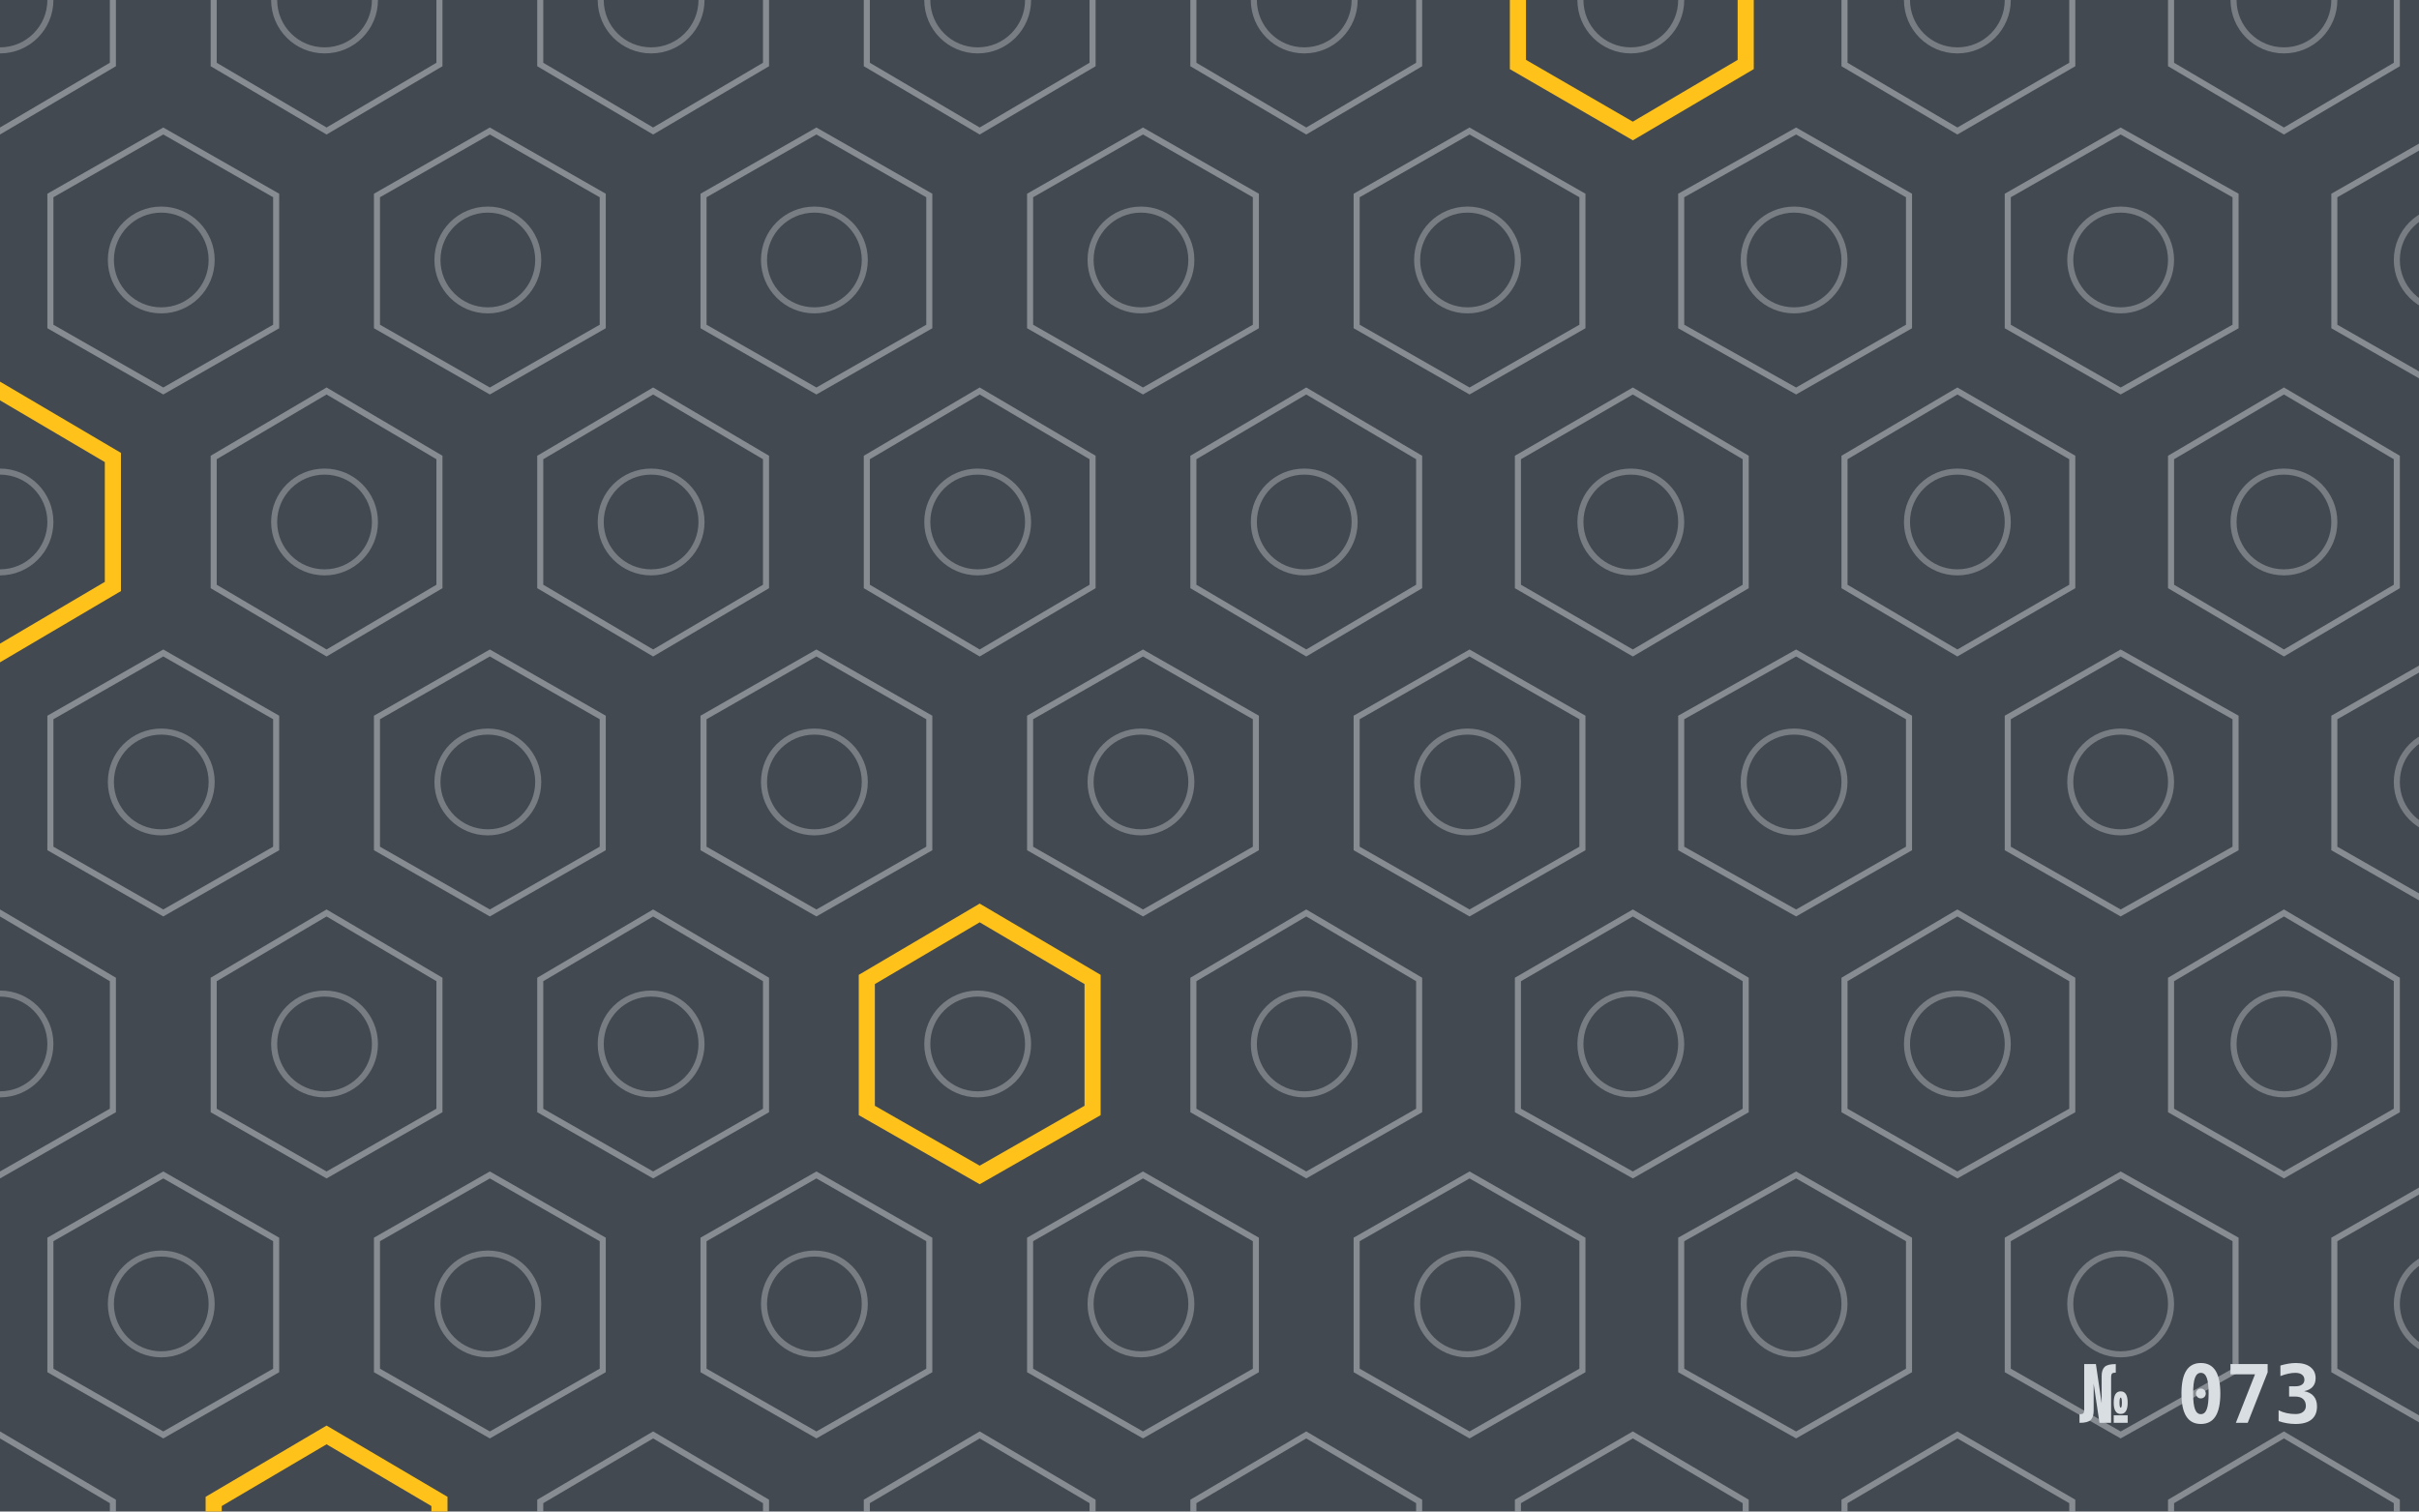
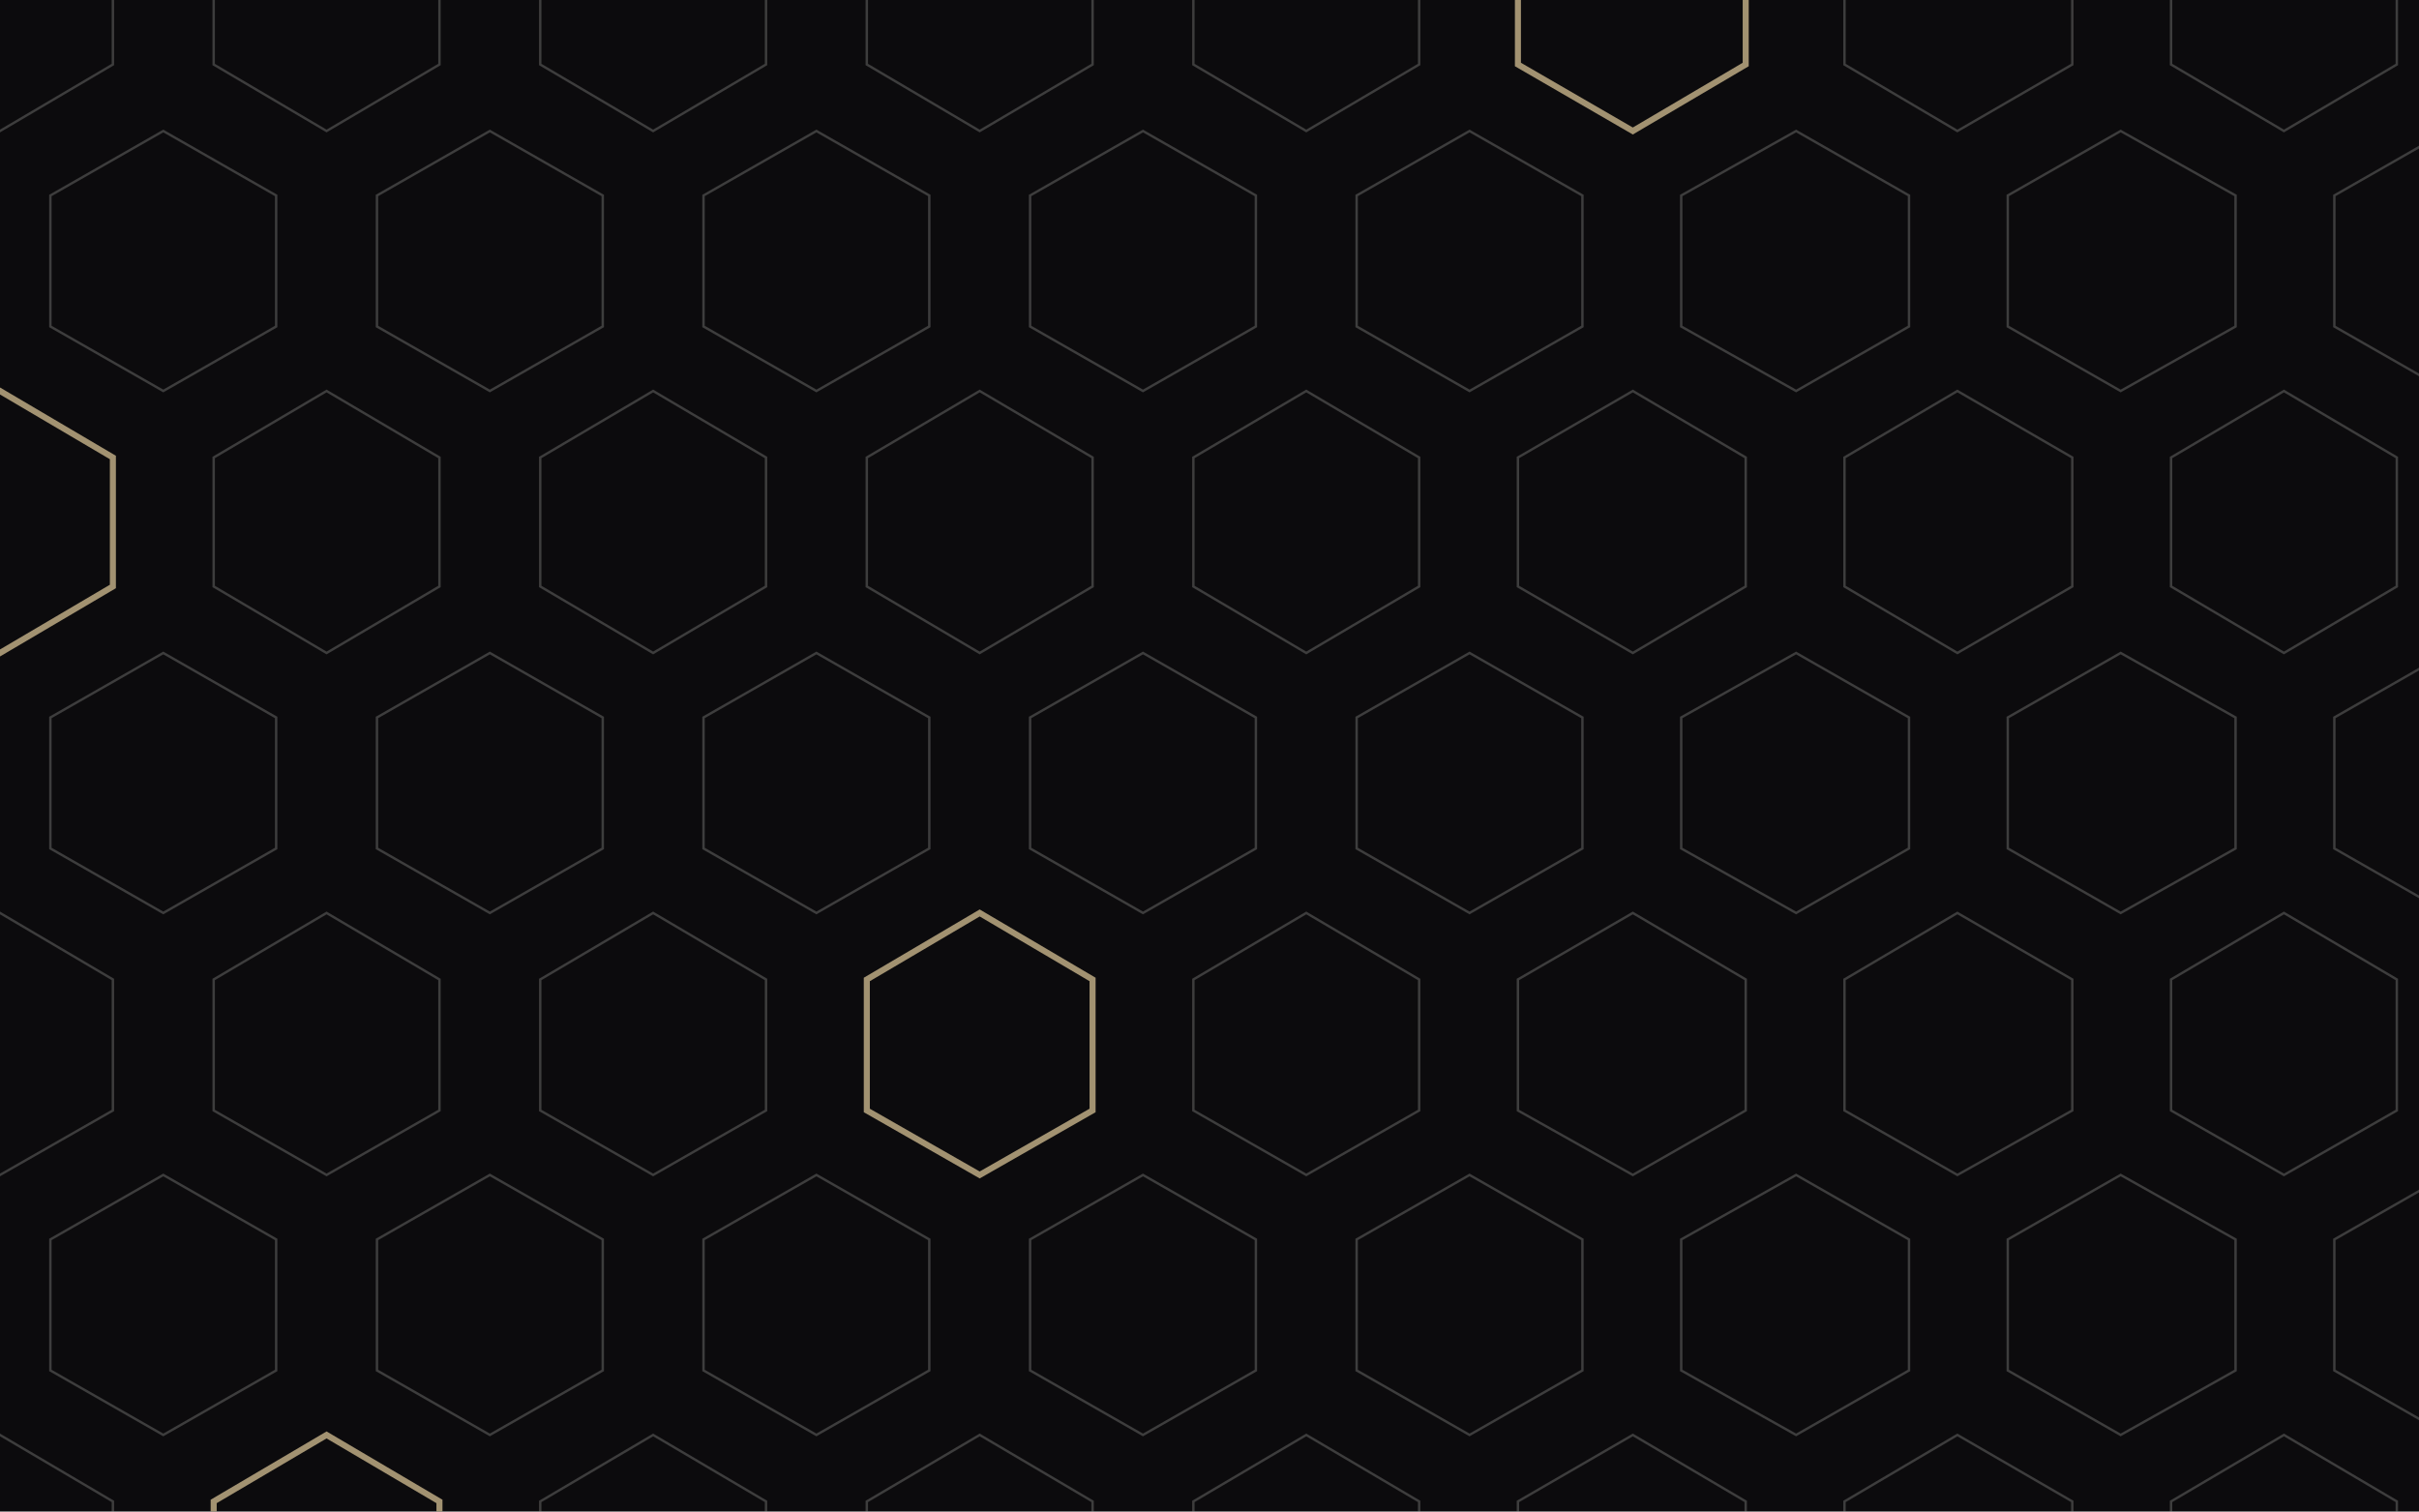
- <svg xmlns="http://www.w3.org/2000/svg" viewBox="0 0 1200 750" preserveAspectRatio="xMidYMid slice" role="img" aria-label="Обложка статьи, рубрика «Обслуживание»">
-   <rect width="1200" height="750" fill="#434950" />
-   <path d="M56 32L0 65L-56 32L-56 -32L-0 -65L56 -32Z" fill="none" stroke="#D9DEE3" stroke-width="3" opacity="0.45" />
-   <circle cx="0" cy="0" r="25" fill="none" stroke="#D9DEE3" stroke-width="3" opacity="0.35" />
-   <path d="M218 32L162 65L106 32L106 -32L162 -65L218 -32Z" fill="none" stroke="#D9DEE3" stroke-width="3" opacity="0.45" />
-   <circle cx="161" cy="0" r="25" fill="none" stroke="#D9DEE3" stroke-width="3" opacity="0.35" />
-   <path d="M380 32L324 65L268 32L268 -32L324 -65L380 -32Z" fill="none" stroke="#D9DEE3" stroke-width="3" opacity="0.45" />
-   <circle cx="323" cy="0" r="25" fill="none" stroke="#D9DEE3" stroke-width="3" opacity="0.35" />
-   <path d="M542 32L486 65L430 32L430 -32L486 -65L542 -32Z" fill="none" stroke="#D9DEE3" stroke-width="3" opacity="0.45" />
-   <circle cx="485" cy="0" r="25" fill="none" stroke="#D9DEE3" stroke-width="3" opacity="0.35" />
-   <path d="M704 32L648 65L592 32L592 -32L648 -65L704 -32Z" fill="none" stroke="#D9DEE3" stroke-width="3" opacity="0.45" />
-   <circle cx="647" cy="0" r="25" fill="none" stroke="#D9DEE3" stroke-width="3" opacity="0.35" />
-   <path d="M866 32L810 65L753 32L753 -32L810 -65L866 -32Z" fill="none" stroke="#FFC21A" stroke-width="8" opacity="1" />
-   <circle cx="809" cy="0" r="25" fill="none" stroke="#D9DEE3" stroke-width="3" opacity="0.35" />
-   <path d="M1028 32L971 65L915 32L915 -32L971 -65L1028 -32Z" fill="none" stroke="#D9DEE3" stroke-width="3" opacity="0.45" />
-   <circle cx="971" cy="0" r="25" fill="none" stroke="#D9DEE3" stroke-width="3" opacity="0.35" />
-   <path d="M1189 32L1133 65L1077 32L1077 -32L1133 -65L1189 -32Z" fill="none" stroke="#D9DEE3" stroke-width="3" opacity="0.45" />
-   <circle cx="1133" cy="0" r="25" fill="none" stroke="#D9DEE3" stroke-width="3" opacity="0.35" />
-   <path d="M137 162L81 194L25 162L25 97L81 65L137 97Z" fill="none" stroke="#D9DEE3" stroke-width="3" opacity="0.45" />
-   <circle cx="80" cy="129" r="25" fill="none" stroke="#D9DEE3" stroke-width="3" opacity="0.35" />
-   <path d="M299 162L243 194L187 162L187 97L243 65L299 97Z" fill="none" stroke="#D9DEE3" stroke-width="3" opacity="0.45" />
-   <circle cx="242" cy="129" r="25" fill="none" stroke="#D9DEE3" stroke-width="3" opacity="0.35" />
-   <path d="M461 162L405 194L349 162L349 97L405 65L461 97Z" fill="none" stroke="#D9DEE3" stroke-width="3" opacity="0.45" />
-   <circle cx="404" cy="129" r="25" fill="none" stroke="#D9DEE3" stroke-width="3" opacity="0.35" />
-   <path d="M623 162L567 194L511 162L511 97L567 65L623 97Z" fill="none" stroke="#D9DEE3" stroke-width="3" opacity="0.45" />
-   <circle cx="566" cy="129" r="25" fill="none" stroke="#D9DEE3" stroke-width="3" opacity="0.35" />
-   <path d="M785 162L729 194L673 162L673 97L729 65L785 97Z" fill="none" stroke="#D9DEE3" stroke-width="3" opacity="0.45" />
-   <circle cx="728" cy="129" r="25" fill="none" stroke="#D9DEE3" stroke-width="3" opacity="0.35" />
-   <path d="M947 162L891 194L834 162L834 97L891 65L947 97Z" fill="none" stroke="#D9DEE3" stroke-width="3" opacity="0.45" />
-   <circle cx="890" cy="129" r="25" fill="none" stroke="#D9DEE3" stroke-width="3" opacity="0.35" />
-   <path d="M1109 162L1052 194L996 162L996 97L1052 65L1109 97Z" fill="none" stroke="#D9DEE3" stroke-width="3" opacity="0.45" />
-   <circle cx="1052" cy="129" r="25" fill="none" stroke="#D9DEE3" stroke-width="3" opacity="0.35" />
-   <path d="M1270 162L1214 194L1158 162L1158 97L1214 65L1270 97Z" fill="none" stroke="#D9DEE3" stroke-width="3" opacity="0.45" />
-   <circle cx="1214" cy="129" r="25" fill="none" stroke="#D9DEE3" stroke-width="3" opacity="0.35" />
-   <path d="M56 291L0 324L-56 291L-56 227L-0 194L56 227Z" fill="none" stroke="#FFC21A" stroke-width="8" opacity="1" />
-   <circle cx="0" cy="259" r="25" fill="none" stroke="#D9DEE3" stroke-width="3" opacity="0.35" />
-   <path d="M218 291L162 324L106 291L106 227L162 194L218 227Z" fill="none" stroke="#D9DEE3" stroke-width="3" opacity="0.45" />
-   <circle cx="161" cy="259" r="25" fill="none" stroke="#D9DEE3" stroke-width="3" opacity="0.35" />
-   <path d="M380 291L324 324L268 291L268 227L324 194L380 227Z" fill="none" stroke="#D9DEE3" stroke-width="3" opacity="0.45" />
-   <circle cx="323" cy="259" r="25" fill="none" stroke="#D9DEE3" stroke-width="3" opacity="0.35" />
-   <path d="M542 291L486 324L430 291L430 227L486 194L542 227Z" fill="none" stroke="#D9DEE3" stroke-width="3" opacity="0.45" />
-   <circle cx="485" cy="259" r="25" fill="none" stroke="#D9DEE3" stroke-width="3" opacity="0.35" />
-   <path d="M704 291L648 324L592 291L592 227L648 194L704 227Z" fill="none" stroke="#D9DEE3" stroke-width="3" opacity="0.45" />
-   <circle cx="647" cy="259" r="25" fill="none" stroke="#D9DEE3" stroke-width="3" opacity="0.35" />
-   <path d="M866 291L810 324L753 291L753 227L810 194L866 227Z" fill="none" stroke="#D9DEE3" stroke-width="3" opacity="0.45" />
-   <circle cx="809" cy="259" r="25" fill="none" stroke="#D9DEE3" stroke-width="3" opacity="0.35" />
-   <path d="M1028 291L971 324L915 291L915 227L971 194L1028 227Z" fill="none" stroke="#D9DEE3" stroke-width="3" opacity="0.45" />
-   <circle cx="971" cy="259" r="25" fill="none" stroke="#D9DEE3" stroke-width="3" opacity="0.35" />
-   <path d="M1189 291L1133 324L1077 291L1077 227L1133 194L1189 227Z" fill="none" stroke="#D9DEE3" stroke-width="3" opacity="0.45" />
-   <circle cx="1133" cy="259" r="25" fill="none" stroke="#D9DEE3" stroke-width="3" opacity="0.35" />
-   <path d="M137 421L81 453L25 421L25 356L81 324L137 356Z" fill="none" stroke="#D9DEE3" stroke-width="3" opacity="0.45" />
-   <circle cx="80" cy="388" r="25" fill="none" stroke="#D9DEE3" stroke-width="3" opacity="0.35" />
-   <path d="M299 421L243 453L187 421L187 356L243 324L299 356Z" fill="none" stroke="#D9DEE3" stroke-width="3" opacity="0.45" />
-   <circle cx="242" cy="388" r="25" fill="none" stroke="#D9DEE3" stroke-width="3" opacity="0.35" />
-   <path d="M461 421L405 453L349 421L349 356L405 324L461 356Z" fill="none" stroke="#D9DEE3" stroke-width="3" opacity="0.45" />
-   <circle cx="404" cy="388" r="25" fill="none" stroke="#D9DEE3" stroke-width="3" opacity="0.35" />
-   <path d="M623 421L567 453L511 421L511 356L567 324L623 356Z" fill="none" stroke="#D9DEE3" stroke-width="3" opacity="0.45" />
-   <circle cx="566" cy="388" r="25" fill="none" stroke="#D9DEE3" stroke-width="3" opacity="0.35" />
-   <path d="M785 421L729 453L673 421L673 356L729 324L785 356Z" fill="none" stroke="#D9DEE3" stroke-width="3" opacity="0.45" />
-   <circle cx="728" cy="388" r="25" fill="none" stroke="#D9DEE3" stroke-width="3" opacity="0.35" />
-   <path d="M947 421L891 453L834 421L834 356L891 324L947 356Z" fill="none" stroke="#D9DEE3" stroke-width="3" opacity="0.45" />
-   <circle cx="890" cy="388" r="25" fill="none" stroke="#D9DEE3" stroke-width="3" opacity="0.35" />
-   <path d="M1109 421L1052 453L996 421L996 356L1052 324L1109 356Z" fill="none" stroke="#D9DEE3" stroke-width="3" opacity="0.45" />
-   <circle cx="1052" cy="388" r="25" fill="none" stroke="#D9DEE3" stroke-width="3" opacity="0.35" />
-   <path d="M1270 421L1214 453L1158 421L1158 356L1214 324L1270 356Z" fill="none" stroke="#D9DEE3" stroke-width="3" opacity="0.45" />
-   <circle cx="1214" cy="388" r="25" fill="none" stroke="#D9DEE3" stroke-width="3" opacity="0.35" />
-   <path d="M56 551L0 583L-56 551L-56 486L-0 453L56 486Z" fill="none" stroke="#D9DEE3" stroke-width="3" opacity="0.45" />
-   <circle cx="0" cy="518" r="25" fill="none" stroke="#D9DEE3" stroke-width="3" opacity="0.35" />
-   <path d="M218 551L162 583L106 551L106 486L162 453L218 486Z" fill="none" stroke="#D9DEE3" stroke-width="3" opacity="0.45" />
-   <circle cx="161" cy="518" r="25" fill="none" stroke="#D9DEE3" stroke-width="3" opacity="0.35" />
-   <path d="M380 551L324 583L268 551L268 486L324 453L380 486Z" fill="none" stroke="#D9DEE3" stroke-width="3" opacity="0.45" />
-   <circle cx="323" cy="518" r="25" fill="none" stroke="#D9DEE3" stroke-width="3" opacity="0.35" />
-   <path d="M542 551L486 583L430 551L430 486L486 453L542 486Z" fill="none" stroke="#FFC21A" stroke-width="8" opacity="1" />
-   <circle cx="485" cy="518" r="25" fill="none" stroke="#D9DEE3" stroke-width="3" opacity="0.35" />
-   <path d="M704 551L648 583L592 551L592 486L648 453L704 486Z" fill="none" stroke="#D9DEE3" stroke-width="3" opacity="0.45" />
-   <circle cx="647" cy="518" r="25" fill="none" stroke="#D9DEE3" stroke-width="3" opacity="0.35" />
-   <path d="M866 551L810 583L753 551L753 486L810 453L866 486Z" fill="none" stroke="#D9DEE3" stroke-width="3" opacity="0.45" />
-   <circle cx="809" cy="518" r="25" fill="none" stroke="#D9DEE3" stroke-width="3" opacity="0.35" />
-   <path d="M1028 551L971 583L915 551L915 486L971 453L1028 486Z" fill="none" stroke="#D9DEE3" stroke-width="3" opacity="0.45" />
-   <circle cx="971" cy="518" r="25" fill="none" stroke="#D9DEE3" stroke-width="3" opacity="0.35" />
-   <path d="M1189 551L1133 583L1077 551L1077 486L1133 453L1189 486Z" fill="none" stroke="#D9DEE3" stroke-width="3" opacity="0.45" />
-   <circle cx="1133" cy="518" r="25" fill="none" stroke="#D9DEE3" stroke-width="3" opacity="0.35" />
-   <path d="M137 680L81 712L25 680L25 615L81 583L137 615Z" fill="none" stroke="#D9DEE3" stroke-width="3" opacity="0.45" />
-   <circle cx="80" cy="647" r="25" fill="none" stroke="#D9DEE3" stroke-width="3" opacity="0.35" />
-   <path d="M299 680L243 712L187 680L187 615L243 583L299 615Z" fill="none" stroke="#D9DEE3" stroke-width="3" opacity="0.45" />
-   <circle cx="242" cy="647" r="25" fill="none" stroke="#D9DEE3" stroke-width="3" opacity="0.35" />
-   <path d="M461 680L405 712L349 680L349 615L405 583L461 615Z" fill="none" stroke="#D9DEE3" stroke-width="3" opacity="0.45" />
-   <circle cx="404" cy="647" r="25" fill="none" stroke="#D9DEE3" stroke-width="3" opacity="0.35" />
-   <path d="M623 680L567 712L511 680L511 615L567 583L623 615Z" fill="none" stroke="#D9DEE3" stroke-width="3" opacity="0.45" />
-   <circle cx="566" cy="647" r="25" fill="none" stroke="#D9DEE3" stroke-width="3" opacity="0.35" />
-   <path d="M785 680L729 712L673 680L673 615L729 583L785 615Z" fill="none" stroke="#D9DEE3" stroke-width="3" opacity="0.45" />
-   <circle cx="728" cy="647" r="25" fill="none" stroke="#D9DEE3" stroke-width="3" opacity="0.35" />
-   <path d="M947 680L891 712L834 680L834 615L891 583L947 615Z" fill="none" stroke="#D9DEE3" stroke-width="3" opacity="0.45" />
-   <circle cx="890" cy="647" r="25" fill="none" stroke="#D9DEE3" stroke-width="3" opacity="0.35" />
-   <path d="M1109 680L1052 712L996 680L996 615L1052 583L1109 615Z" fill="none" stroke="#D9DEE3" stroke-width="3" opacity="0.45" />
-   <circle cx="1052" cy="647" r="25" fill="none" stroke="#D9DEE3" stroke-width="3" opacity="0.35" />
-   <path d="M1270 680L1214 712L1158 680L1158 615L1214 583L1270 615Z" fill="none" stroke="#D9DEE3" stroke-width="3" opacity="0.45" />
-   <circle cx="1214" cy="647" r="25" fill="none" stroke="#D9DEE3" stroke-width="3" opacity="0.35" />
-   <path d="M56 810L0 842L-56 810L-56 745L-0 712L56 745Z" fill="none" stroke="#D9DEE3" stroke-width="3" opacity="0.45" />
-   <circle cx="0" cy="777" r="25" fill="none" stroke="#D9DEE3" stroke-width="3" opacity="0.35" />
-   <path d="M218 810L162 842L106 810L106 745L162 712L218 745Z" fill="none" stroke="#FFC21A" stroke-width="8" opacity="1" />
-   <circle cx="161" cy="777" r="25" fill="none" stroke="#D9DEE3" stroke-width="3" opacity="0.35" />
-   <path d="M380 810L324 842L268 810L268 745L324 712L380 745Z" fill="none" stroke="#D9DEE3" stroke-width="3" opacity="0.45" />
-   <circle cx="323" cy="777" r="25" fill="none" stroke="#D9DEE3" stroke-width="3" opacity="0.35" />
-   <path d="M542 810L486 842L430 810L430 745L486 712L542 745Z" fill="none" stroke="#D9DEE3" stroke-width="3" opacity="0.45" />
-   <circle cx="485" cy="777" r="25" fill="none" stroke="#D9DEE3" stroke-width="3" opacity="0.35" />
-   <path d="M704 810L648 842L592 810L592 745L648 712L704 745Z" fill="none" stroke="#D9DEE3" stroke-width="3" opacity="0.45" />
-   <circle cx="647" cy="777" r="25" fill="none" stroke="#D9DEE3" stroke-width="3" opacity="0.35" />
-   <path d="M866 810L810 842L753 810L753 745L810 712L866 745Z" fill="none" stroke="#D9DEE3" stroke-width="3" opacity="0.45" />
-   <circle cx="809" cy="777" r="25" fill="none" stroke="#D9DEE3" stroke-width="3" opacity="0.35" />
-   <path d="M1028 810L971 842L915 810L915 745L971 712L1028 745Z" fill="none" stroke="#D9DEE3" stroke-width="3" opacity="0.45" />
-   <circle cx="971" cy="777" r="25" fill="none" stroke="#D9DEE3" stroke-width="3" opacity="0.35" />
-   <path d="M1189 810L1133 842L1077 810L1077 745L1133 712L1189 745Z" fill="none" stroke="#D9DEE3" stroke-width="3" opacity="0.45" />
-   <circle cx="1133" cy="777" r="25" fill="none" stroke="#D9DEE3" stroke-width="3" opacity="0.35" />
-   <text x="1152" y="706" text-anchor="end" font-family="'JetBrains Mono',ui-monospace,monospace" font-size="40" font-weight="600" fill="#D9DEE3">№ 073</text>
+ <svg xmlns="http://www.w3.org/2000/svg" width="1200" height="750" viewBox="0 0 1200 750" preserveAspectRatio="xMidYMid slice" aria-hidden="true" focusable="false">
+   <rect width="1200" height="750" fill="#0C0B0D" />
+   <path d="M56 32L0 65L-56 32L-56 -32L-0 -65L56 -32Z" fill="none" stroke="#ECEBE6" stroke-width="1.2" opacity="0.22" />
+   <path d="M218 32L162 65L106 32L106 -32L162 -65L218 -32Z" fill="none" stroke="#ECEBE6" stroke-width="1.2" opacity="0.22" />
+   <path d="M380 32L324 65L268 32L268 -32L324 -65L380 -32Z" fill="none" stroke="#ECEBE6" stroke-width="1.2" opacity="0.22" />
+   <path d="M542 32L486 65L430 32L430 -32L486 -65L542 -32Z" fill="none" stroke="#ECEBE6" stroke-width="1.2" opacity="0.22" />
+   <path d="M704 32L648 65L592 32L592 -32L648 -65L704 -32Z" fill="none" stroke="#ECEBE6" stroke-width="1.2" opacity="0.22" />
+   <path d="M866 32L810 65L753 32L753 -32L810 -65L866 -32Z" fill="none" stroke="#C8B48A" stroke-width="3" opacity="0.8" />
+   <path d="M1028 32L971 65L915 32L915 -32L971 -65L1028 -32Z" fill="none" stroke="#ECEBE6" stroke-width="1.2" opacity="0.22" />
+   <path d="M1189 32L1133 65L1077 32L1077 -32L1133 -65L1189 -32Z" fill="none" stroke="#ECEBE6" stroke-width="1.2" opacity="0.22" />
+   <path d="M137 162L81 194L25 162L25 97L81 65L137 97Z" fill="none" stroke="#ECEBE6" stroke-width="1.2" opacity="0.22" />
+   <path d="M299 162L243 194L187 162L187 97L243 65L299 97Z" fill="none" stroke="#ECEBE6" stroke-width="1.2" opacity="0.22" />
+   <path d="M461 162L405 194L349 162L349 97L405 65L461 97Z" fill="none" stroke="#ECEBE6" stroke-width="1.2" opacity="0.22" />
+   <path d="M623 162L567 194L511 162L511 97L567 65L623 97Z" fill="none" stroke="#ECEBE6" stroke-width="1.2" opacity="0.22" />
+   <path d="M785 162L729 194L673 162L673 97L729 65L785 97Z" fill="none" stroke="#ECEBE6" stroke-width="1.2" opacity="0.22" />
+   <path d="M947 162L891 194L834 162L834 97L891 65L947 97Z" fill="none" stroke="#ECEBE6" stroke-width="1.2" opacity="0.22" />
+   <path d="M1109 162L1052 194L996 162L996 97L1052 65L1109 97Z" fill="none" stroke="#ECEBE6" stroke-width="1.2" opacity="0.22" />
+   <path d="M1270 162L1214 194L1158 162L1158 97L1214 65L1270 97Z" fill="none" stroke="#ECEBE6" stroke-width="1.2" opacity="0.22" />
+   <path d="M56 291L0 324L-56 291L-56 227L-0 194L56 227Z" fill="none" stroke="#C8B48A" stroke-width="3" opacity="0.8" />
+   <path d="M218 291L162 324L106 291L106 227L162 194L218 227Z" fill="none" stroke="#ECEBE6" stroke-width="1.2" opacity="0.22" />
+   <path d="M380 291L324 324L268 291L268 227L324 194L380 227Z" fill="none" stroke="#ECEBE6" stroke-width="1.2" opacity="0.22" />
+   <path d="M542 291L486 324L430 291L430 227L486 194L542 227Z" fill="none" stroke="#ECEBE6" stroke-width="1.2" opacity="0.22" />
+   <path d="M704 291L648 324L592 291L592 227L648 194L704 227Z" fill="none" stroke="#ECEBE6" stroke-width="1.2" opacity="0.22" />
+   <path d="M866 291L810 324L753 291L753 227L810 194L866 227Z" fill="none" stroke="#ECEBE6" stroke-width="1.2" opacity="0.22" />
+   <path d="M1028 291L971 324L915 291L915 227L971 194L1028 227Z" fill="none" stroke="#ECEBE6" stroke-width="1.2" opacity="0.22" />
+   <path d="M1189 291L1133 324L1077 291L1077 227L1133 194L1189 227Z" fill="none" stroke="#ECEBE6" stroke-width="1.2" opacity="0.22" />
+   <path d="M137 421L81 453L25 421L25 356L81 324L137 356Z" fill="none" stroke="#ECEBE6" stroke-width="1.2" opacity="0.22" />
+   <path d="M299 421L243 453L187 421L187 356L243 324L299 356Z" fill="none" stroke="#ECEBE6" stroke-width="1.2" opacity="0.22" />
+   <path d="M461 421L405 453L349 421L349 356L405 324L461 356Z" fill="none" stroke="#ECEBE6" stroke-width="1.2" opacity="0.22" />
+   <path d="M623 421L567 453L511 421L511 356L567 324L623 356Z" fill="none" stroke="#ECEBE6" stroke-width="1.2" opacity="0.22" />
+   <path d="M785 421L729 453L673 421L673 356L729 324L785 356Z" fill="none" stroke="#ECEBE6" stroke-width="1.2" opacity="0.22" />
+   <path d="M947 421L891 453L834 421L834 356L891 324L947 356Z" fill="none" stroke="#ECEBE6" stroke-width="1.2" opacity="0.22" />
+   <path d="M1109 421L1052 453L996 421L996 356L1052 324L1109 356Z" fill="none" stroke="#ECEBE6" stroke-width="1.2" opacity="0.22" />
+   <path d="M1270 421L1214 453L1158 421L1158 356L1214 324L1270 356Z" fill="none" stroke="#ECEBE6" stroke-width="1.2" opacity="0.22" />
+   <path d="M56 551L0 583L-56 551L-56 486L-0 453L56 486Z" fill="none" stroke="#ECEBE6" stroke-width="1.2" opacity="0.22" />
+   <path d="M218 551L162 583L106 551L106 486L162 453L218 486Z" fill="none" stroke="#ECEBE6" stroke-width="1.2" opacity="0.22" />
+   <path d="M380 551L324 583L268 551L268 486L324 453L380 486Z" fill="none" stroke="#ECEBE6" stroke-width="1.2" opacity="0.22" />
+   <path d="M542 551L486 583L430 551L430 486L486 453L542 486Z" fill="none" stroke="#C8B48A" stroke-width="3" opacity="0.8" />
+   <path d="M704 551L648 583L592 551L592 486L648 453L704 486Z" fill="none" stroke="#ECEBE6" stroke-width="1.2" opacity="0.22" />
+   <path d="M866 551L810 583L753 551L753 486L810 453L866 486Z" fill="none" stroke="#ECEBE6" stroke-width="1.2" opacity="0.22" />
+   <path d="M1028 551L971 583L915 551L915 486L971 453L1028 486Z" fill="none" stroke="#ECEBE6" stroke-width="1.2" opacity="0.22" />
+   <path d="M1189 551L1133 583L1077 551L1077 486L1133 453L1189 486Z" fill="none" stroke="#ECEBE6" stroke-width="1.2" opacity="0.22" />
+   <path d="M137 680L81 712L25 680L25 615L81 583L137 615Z" fill="none" stroke="#ECEBE6" stroke-width="1.2" opacity="0.22" />
+   <path d="M299 680L243 712L187 680L187 615L243 583L299 615Z" fill="none" stroke="#ECEBE6" stroke-width="1.2" opacity="0.22" />
+   <path d="M461 680L405 712L349 680L349 615L405 583L461 615Z" fill="none" stroke="#ECEBE6" stroke-width="1.2" opacity="0.22" />
+   <path d="M623 680L567 712L511 680L511 615L567 583L623 615Z" fill="none" stroke="#ECEBE6" stroke-width="1.2" opacity="0.22" />
+   <path d="M785 680L729 712L673 680L673 615L729 583L785 615Z" fill="none" stroke="#ECEBE6" stroke-width="1.2" opacity="0.22" />
+   <path d="M947 680L891 712L834 680L834 615L891 583L947 615Z" fill="none" stroke="#ECEBE6" stroke-width="1.2" opacity="0.22" />
+   <path d="M1109 680L1052 712L996 680L996 615L1052 583L1109 615Z" fill="none" stroke="#ECEBE6" stroke-width="1.2" opacity="0.22" />
+   <path d="M1270 680L1214 712L1158 680L1158 615L1214 583L1270 615Z" fill="none" stroke="#ECEBE6" stroke-width="1.2" opacity="0.22" />
+   <path d="M56 810L0 842L-56 810L-56 745L-0 712L56 745Z" fill="none" stroke="#ECEBE6" stroke-width="1.2" opacity="0.22" />
+   <path d="M218 810L162 842L106 810L106 745L162 712L218 745Z" fill="none" stroke="#C8B48A" stroke-width="3" opacity="0.8" />
+   <path d="M380 810L324 842L268 810L268 745L324 712L380 745Z" fill="none" stroke="#ECEBE6" stroke-width="1.2" opacity="0.22" />
+   <path d="M542 810L486 842L430 810L430 745L486 712L542 745Z" fill="none" stroke="#ECEBE6" stroke-width="1.2" opacity="0.22" />
+   <path d="M704 810L648 842L592 810L592 745L648 712L704 745Z" fill="none" stroke="#ECEBE6" stroke-width="1.2" opacity="0.22" />
+   <path d="M866 810L810 842L753 810L753 745L810 712L866 745Z" fill="none" stroke="#ECEBE6" stroke-width="1.2" opacity="0.22" />
+   <path d="M1028 810L971 842L915 810L915 745L971 712L1028 745Z" fill="none" stroke="#ECEBE6" stroke-width="1.2" opacity="0.22" />
+   <path d="M1189 810L1133 842L1077 810L1077 745L1133 712L1189 745Z" fill="none" stroke="#ECEBE6" stroke-width="1.2" opacity="0.22" />
</svg>
